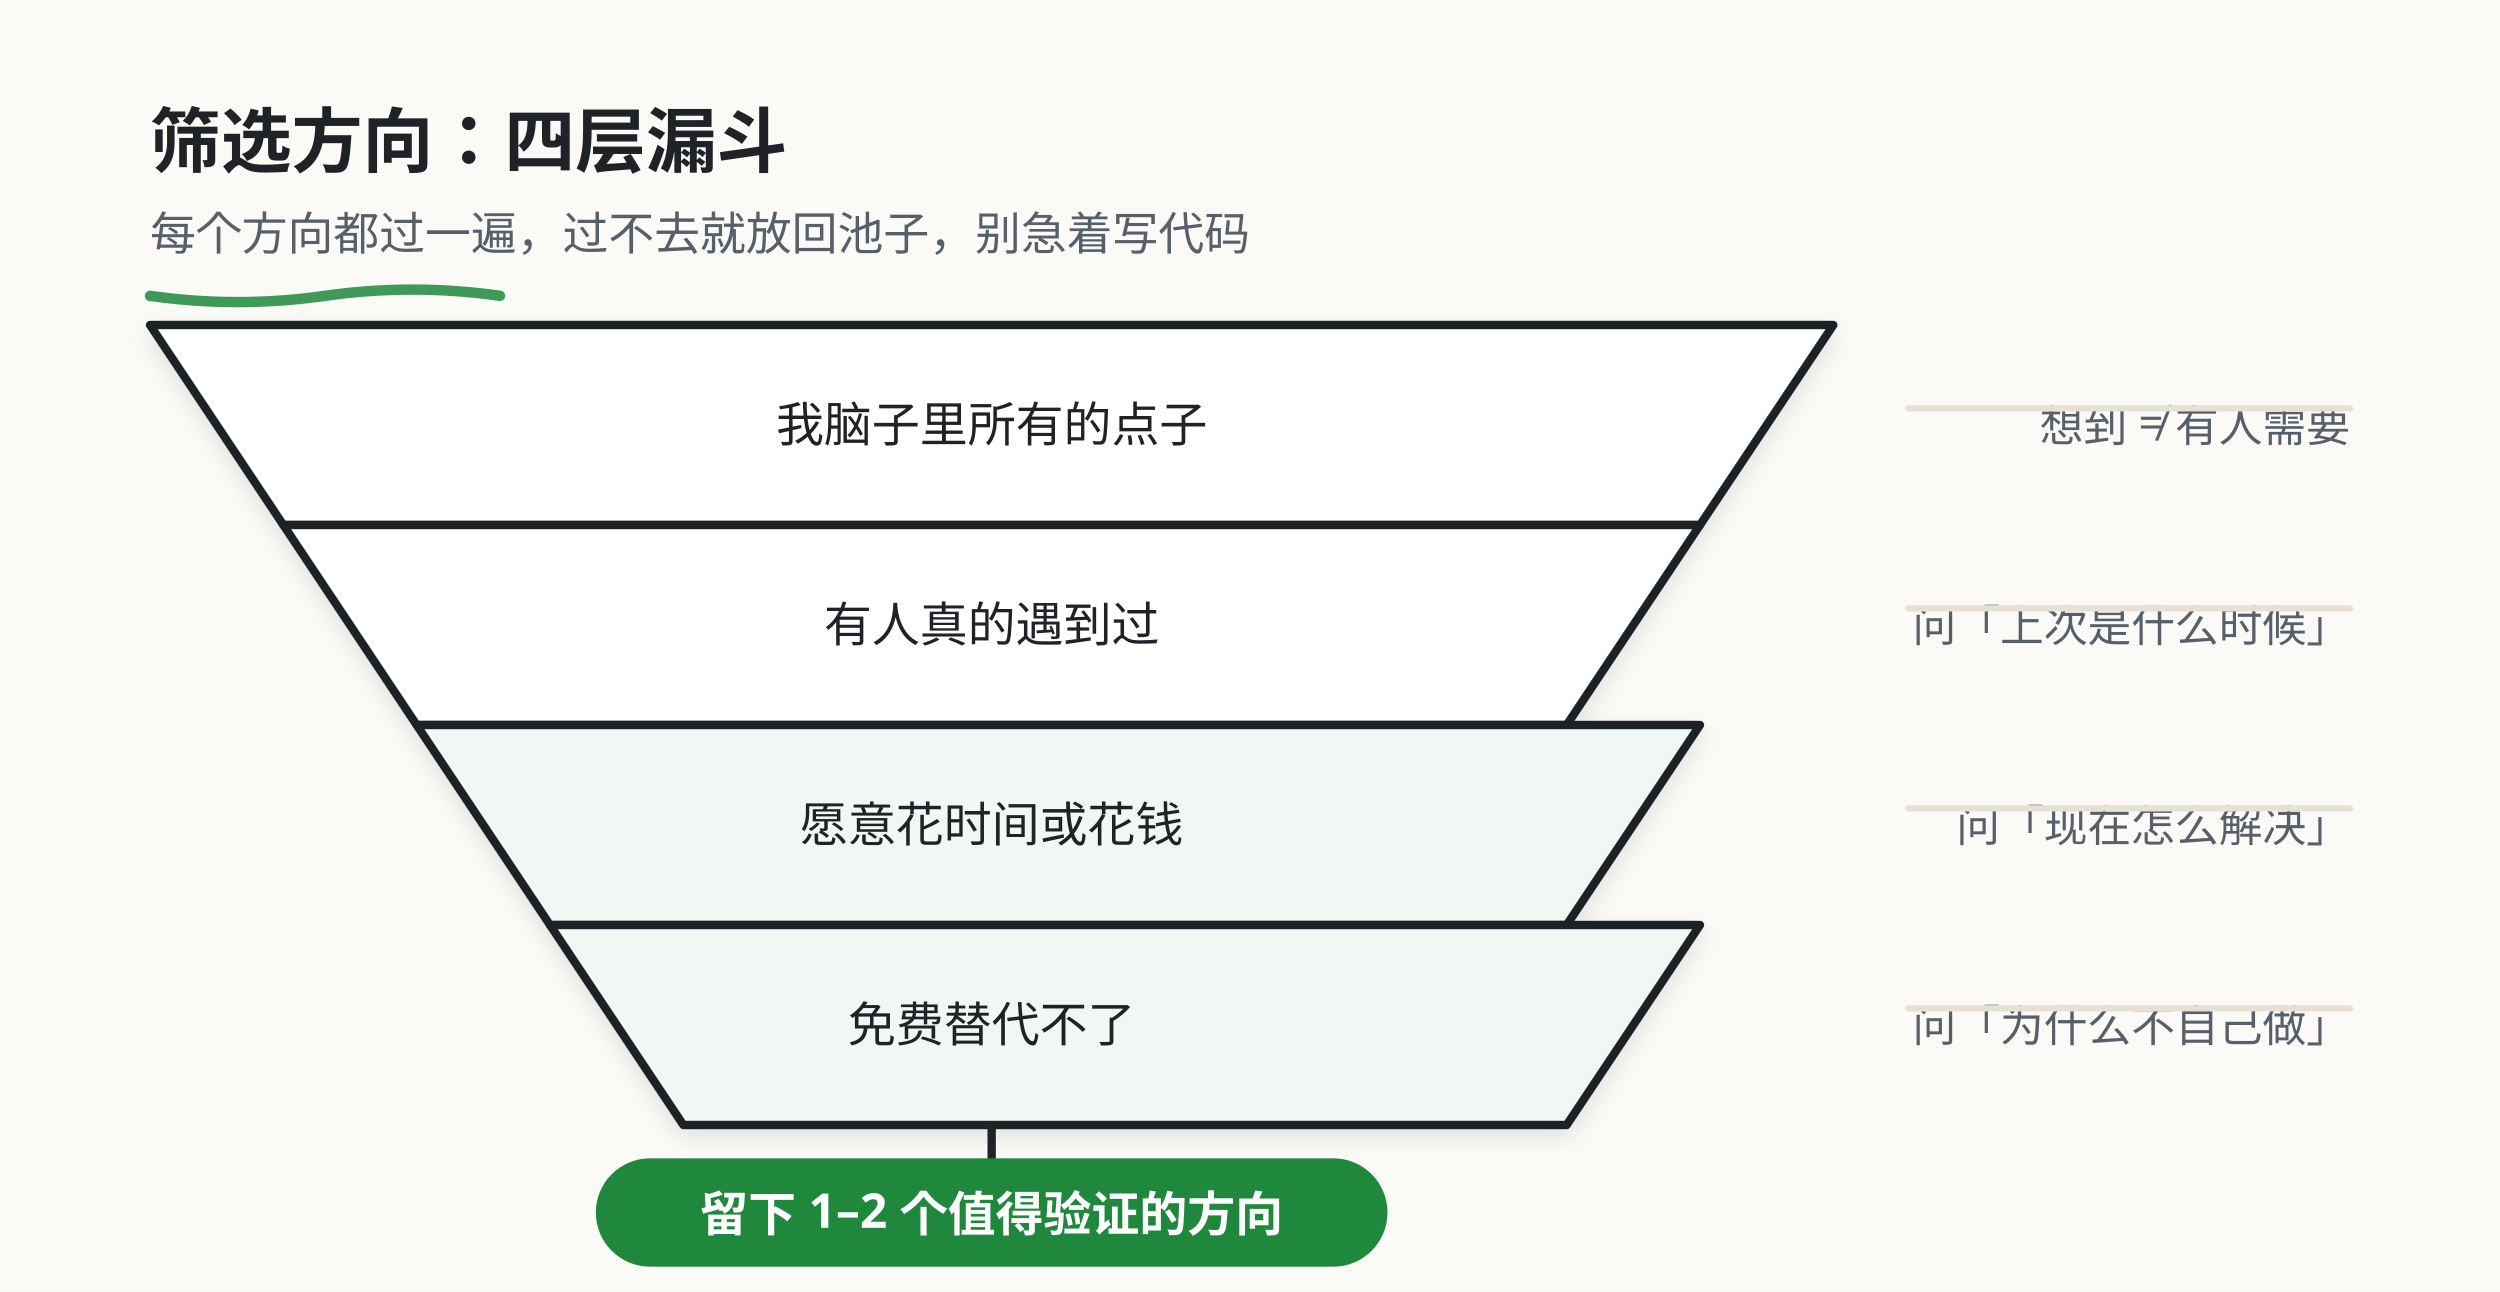
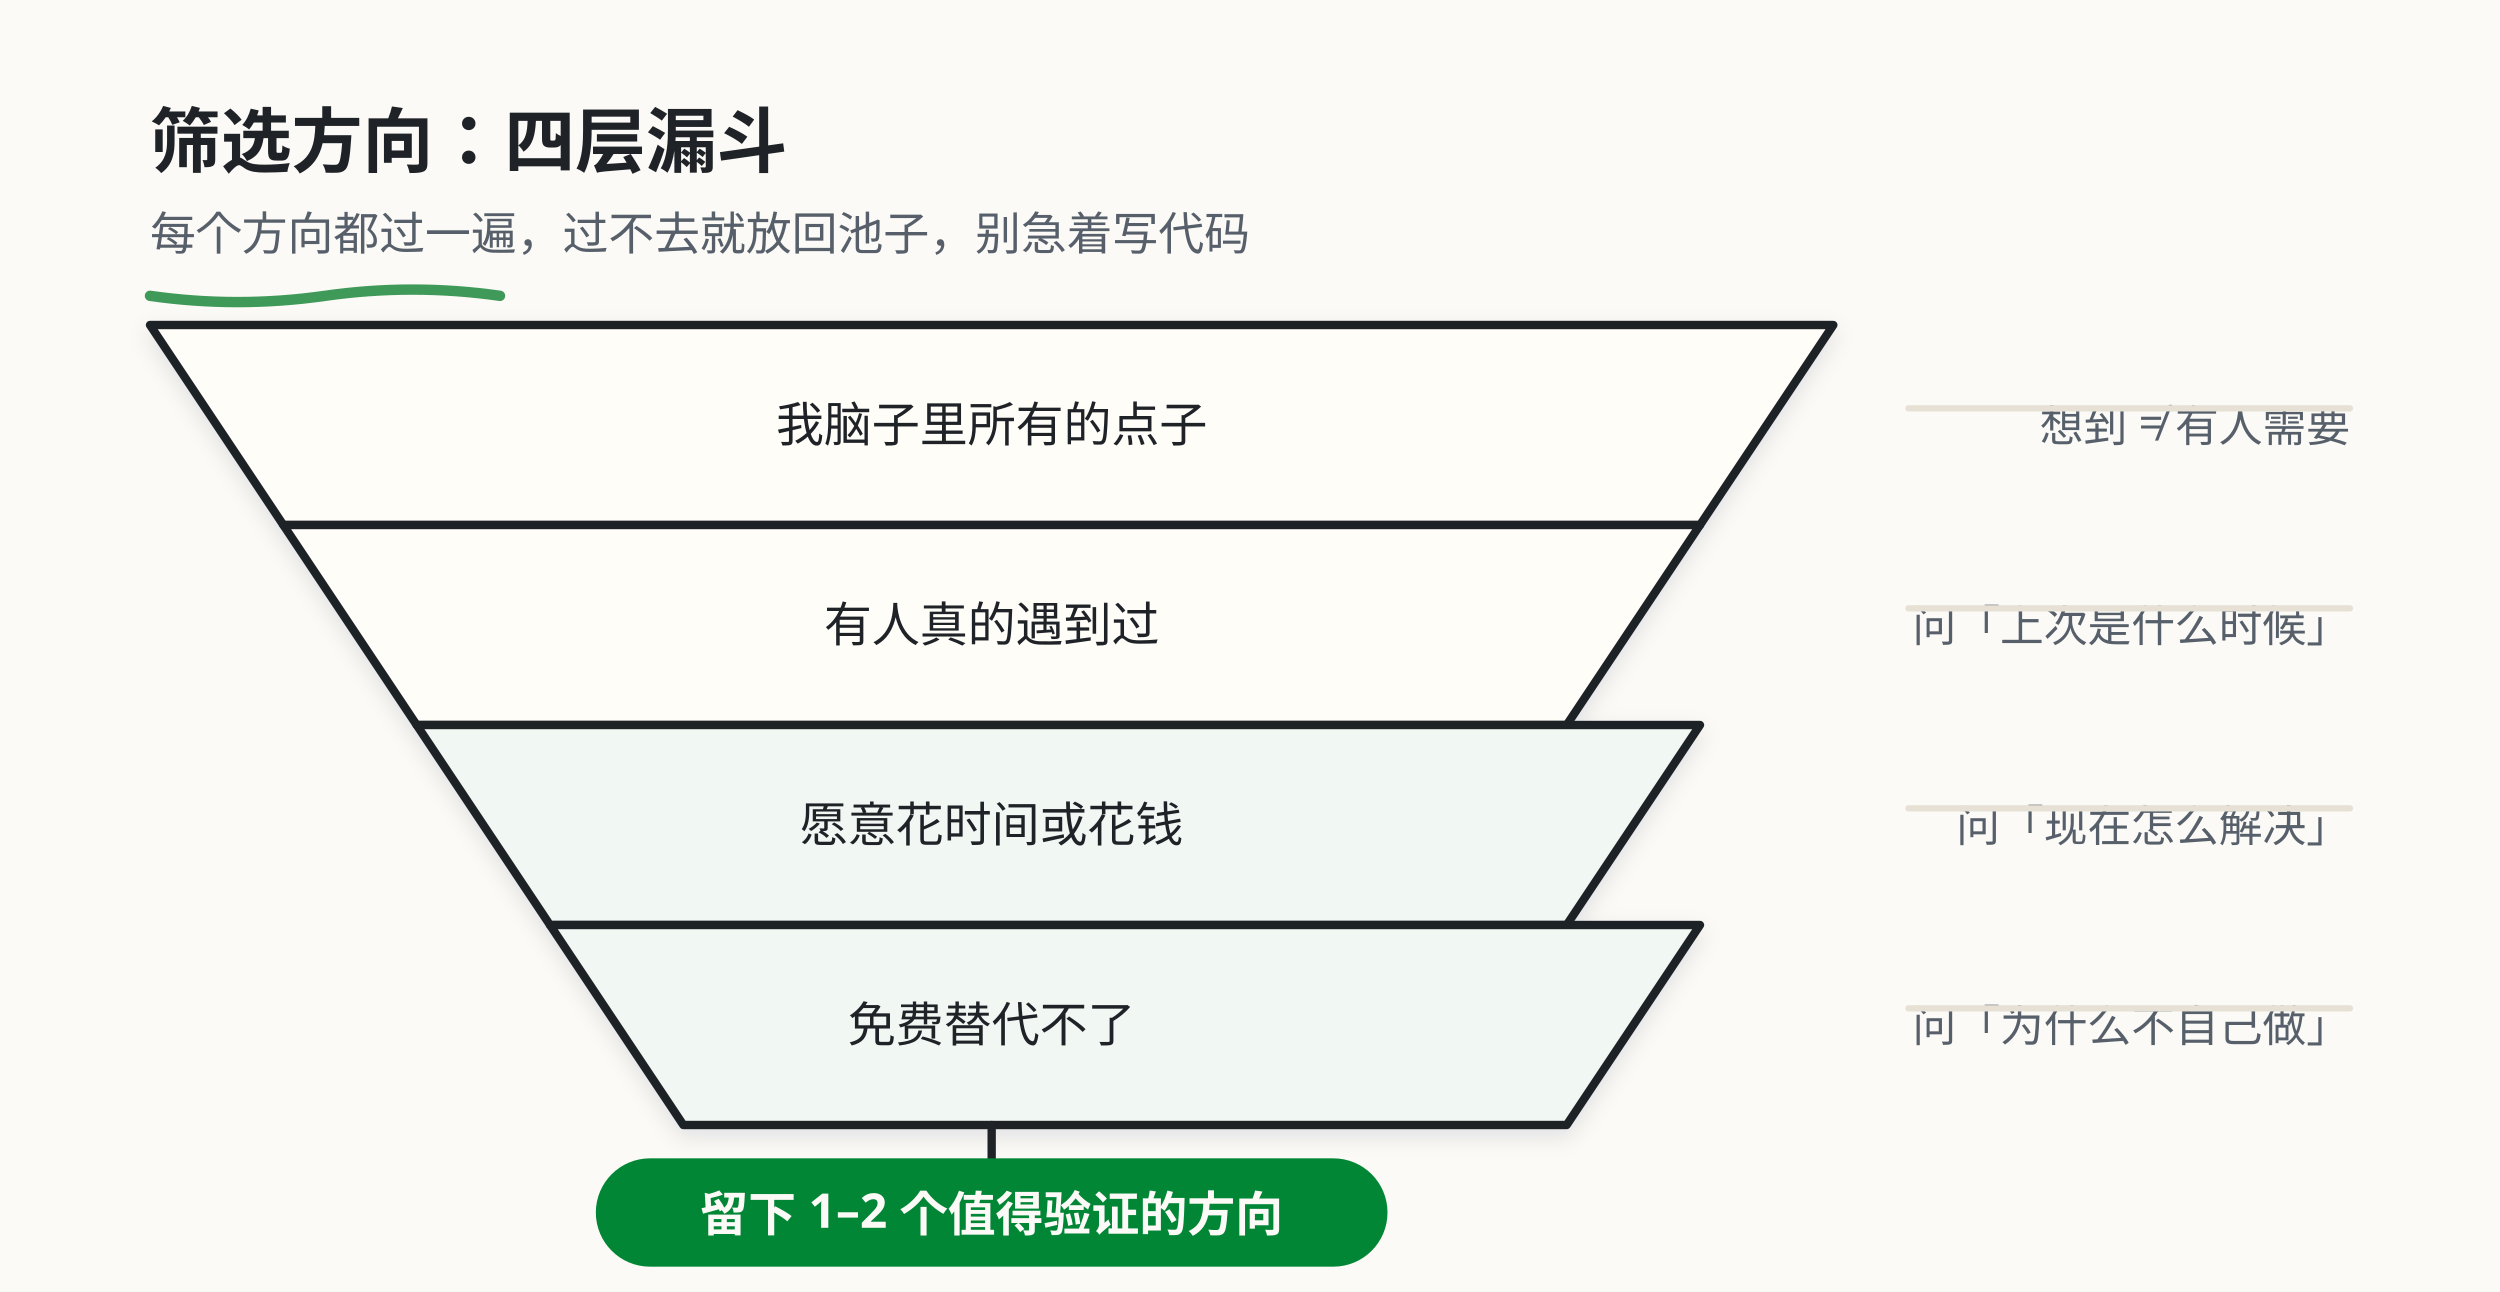
<svg xmlns="http://www.w3.org/2000/svg" width="1200" height="620" viewBox="0 0 1200 620" role="img" aria-labelledby="t">
  <rect width="1200" height="620" fill="#fbfaf6" />
  <defs>
    <filter id="card-shadow" x="-8%" y="-8%" width="116%" height="124%">
      <feDropShadow dx="0" dy="4" stdDeviation="5" flood-color="#1f2328" flood-opacity="0.10" />
    </filter>
  </defs>
  <text x="72" y="80" fill="#1f2328" font-family="'Microsoft YaHei', system-ui, sans-serif" font-size="34" font-weight="700">筛选方向：四层漏斗</text>
  <text x="72" y="120" fill="#57606a" font-family="'Microsoft YaHei', system-ui, sans-serif" font-size="22">每个方向都过一遍，过不去就放回池子，别急着写代码</text>
  <path d="M72 142q42 6 84 0t84 0" fill="none" stroke="#1f883d" stroke-width="5" stroke-linecap="round" opacity="0.85" />
  <g stroke="#1f2328" stroke-width="4" stroke-linejoin="round" filter="url(#card-shadow)">
-     <path d="M72 156h808l-64 96H136z" fill="#ffffff" />
-     <path d="M136 252h680l-64 96H200z" fill="#ffffff" />
+     <path d="M72 156h808l-64 96H136z" fill="#fffdf8" />
+     <path d="M136 252h680l-64 96H200z" fill="#fffdf8" />
    <path d="M200 348h616l-64 96H264z" fill="#f1f7f2" />
    <path d="M264 444h552l-64 96H328z" fill="#f1f7f2" />
  </g>
  <g fill="#1f2328" font-family="'Microsoft YaHei', system-ui, sans-serif" font-size="23" text-anchor="middle">
    <text x="476" y="212">我脑子里所有的点子</text>
    <text x="476" y="308">有人真的遇到过</text>
    <text x="476" y="404">愿意花时间或花钱</text>
    <text x="476" y="500">免费替代不了</text>
  </g>
  <g fill="#57606a" font-family="'Microsoft YaHei', system-ui, sans-serif" font-size="21" text-anchor="end">
    <text x="1128" y="212">想到 ≠ 有人需要</text>
    <text x="1128" y="308">问「上次是什么时候」</text>
    <text x="1128" y="404">问「现在怎么解决」</text>
    <text x="1128" y="500">问「为什么不自己做」</text>
  </g>
  <g stroke="#e6e1d4" stroke-width="3" stroke-linecap="round">
    <path d="M916 196h212" />
    <path d="M916 292h212" />
    <path d="M916 388h212" />
    <path d="M916 484h212" />
  </g>
  <path d="M476 540v30" stroke="#1f2328" stroke-width="4" stroke-linecap="round" />
  <path d="M476 586l-9-15h18z" fill="#1f2328" />
-   <rect x="286" y="556" width="380" height="52" rx="26" fill="#1f883d" />
-   <text x="476" y="591" fill="#ffffff" font-family="'Microsoft YaHei', system-ui, sans-serif" font-size="23" font-weight="700" text-anchor="middle">留下 1–2 个值得验证的方向</text>
+   <rect x="286" y="556" width="380" height="52" rx="26" fill="#008635" />
+   <text x="476" y="591" fill="#fbfaf6" font-family="'Microsoft YaHei', system-ui, sans-serif" font-size="23" font-weight="700" text-anchor="middle">留下 1–2 个值得验证的方向</text>
</svg>
